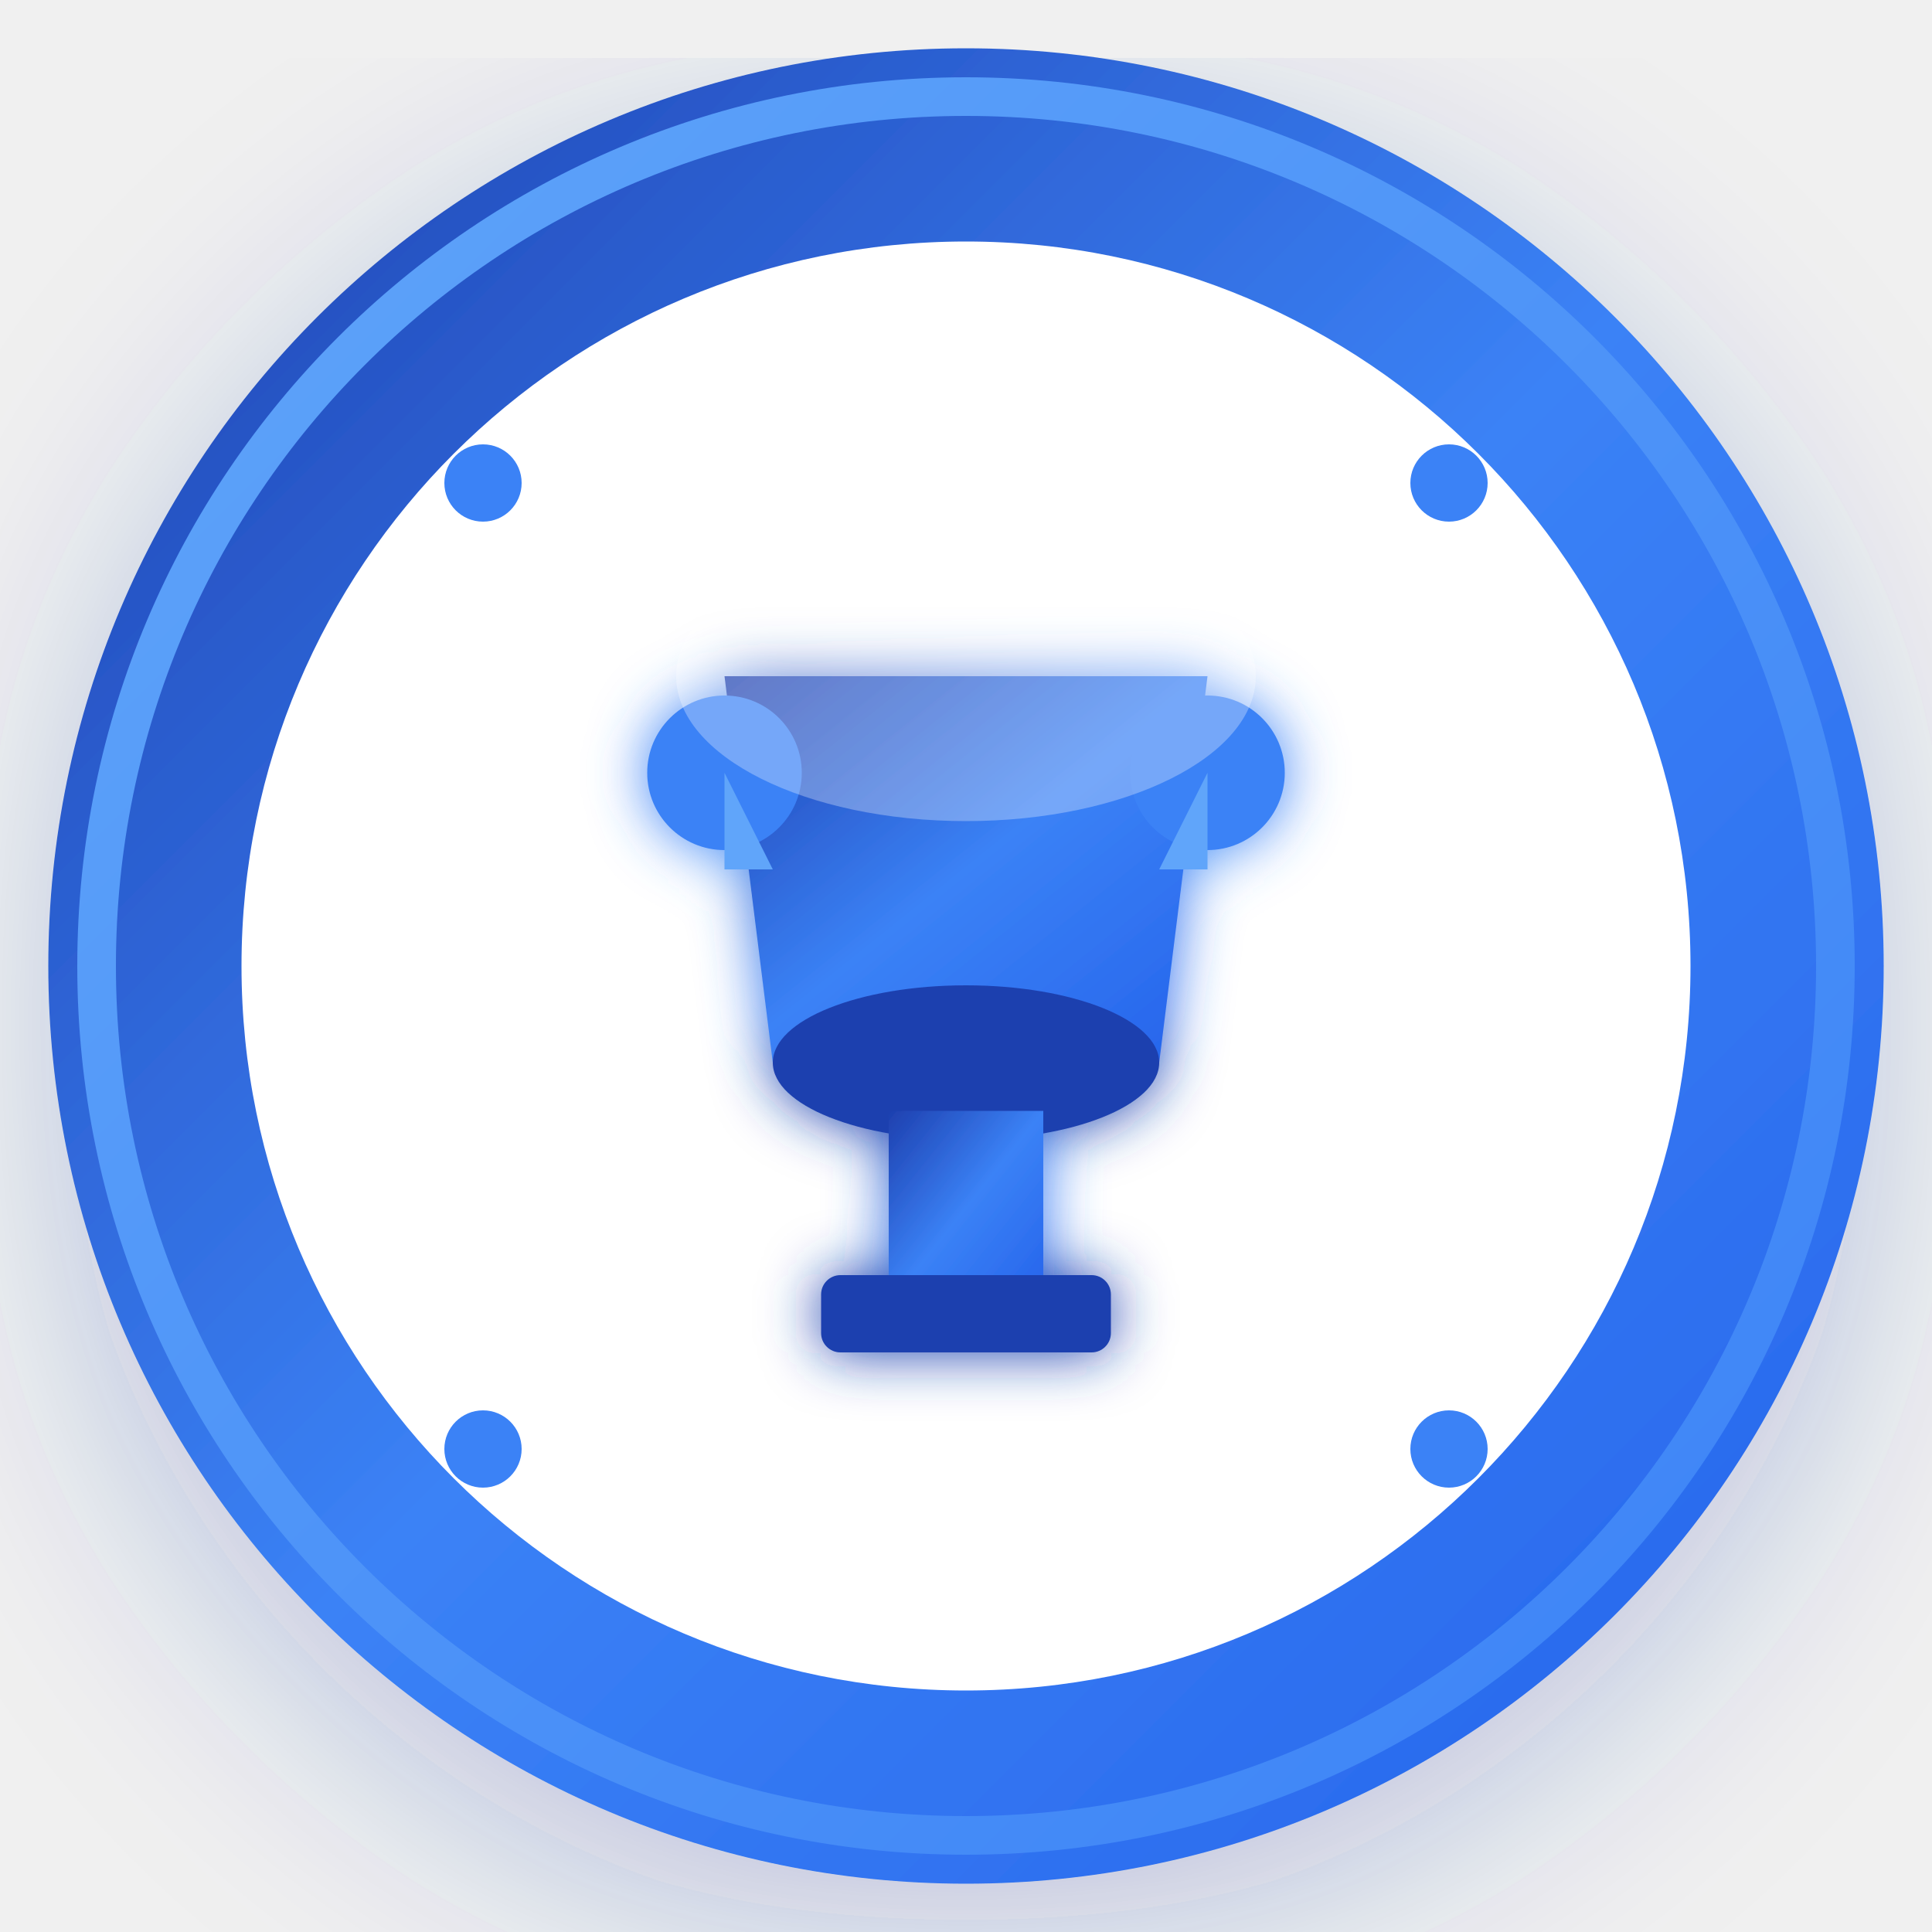
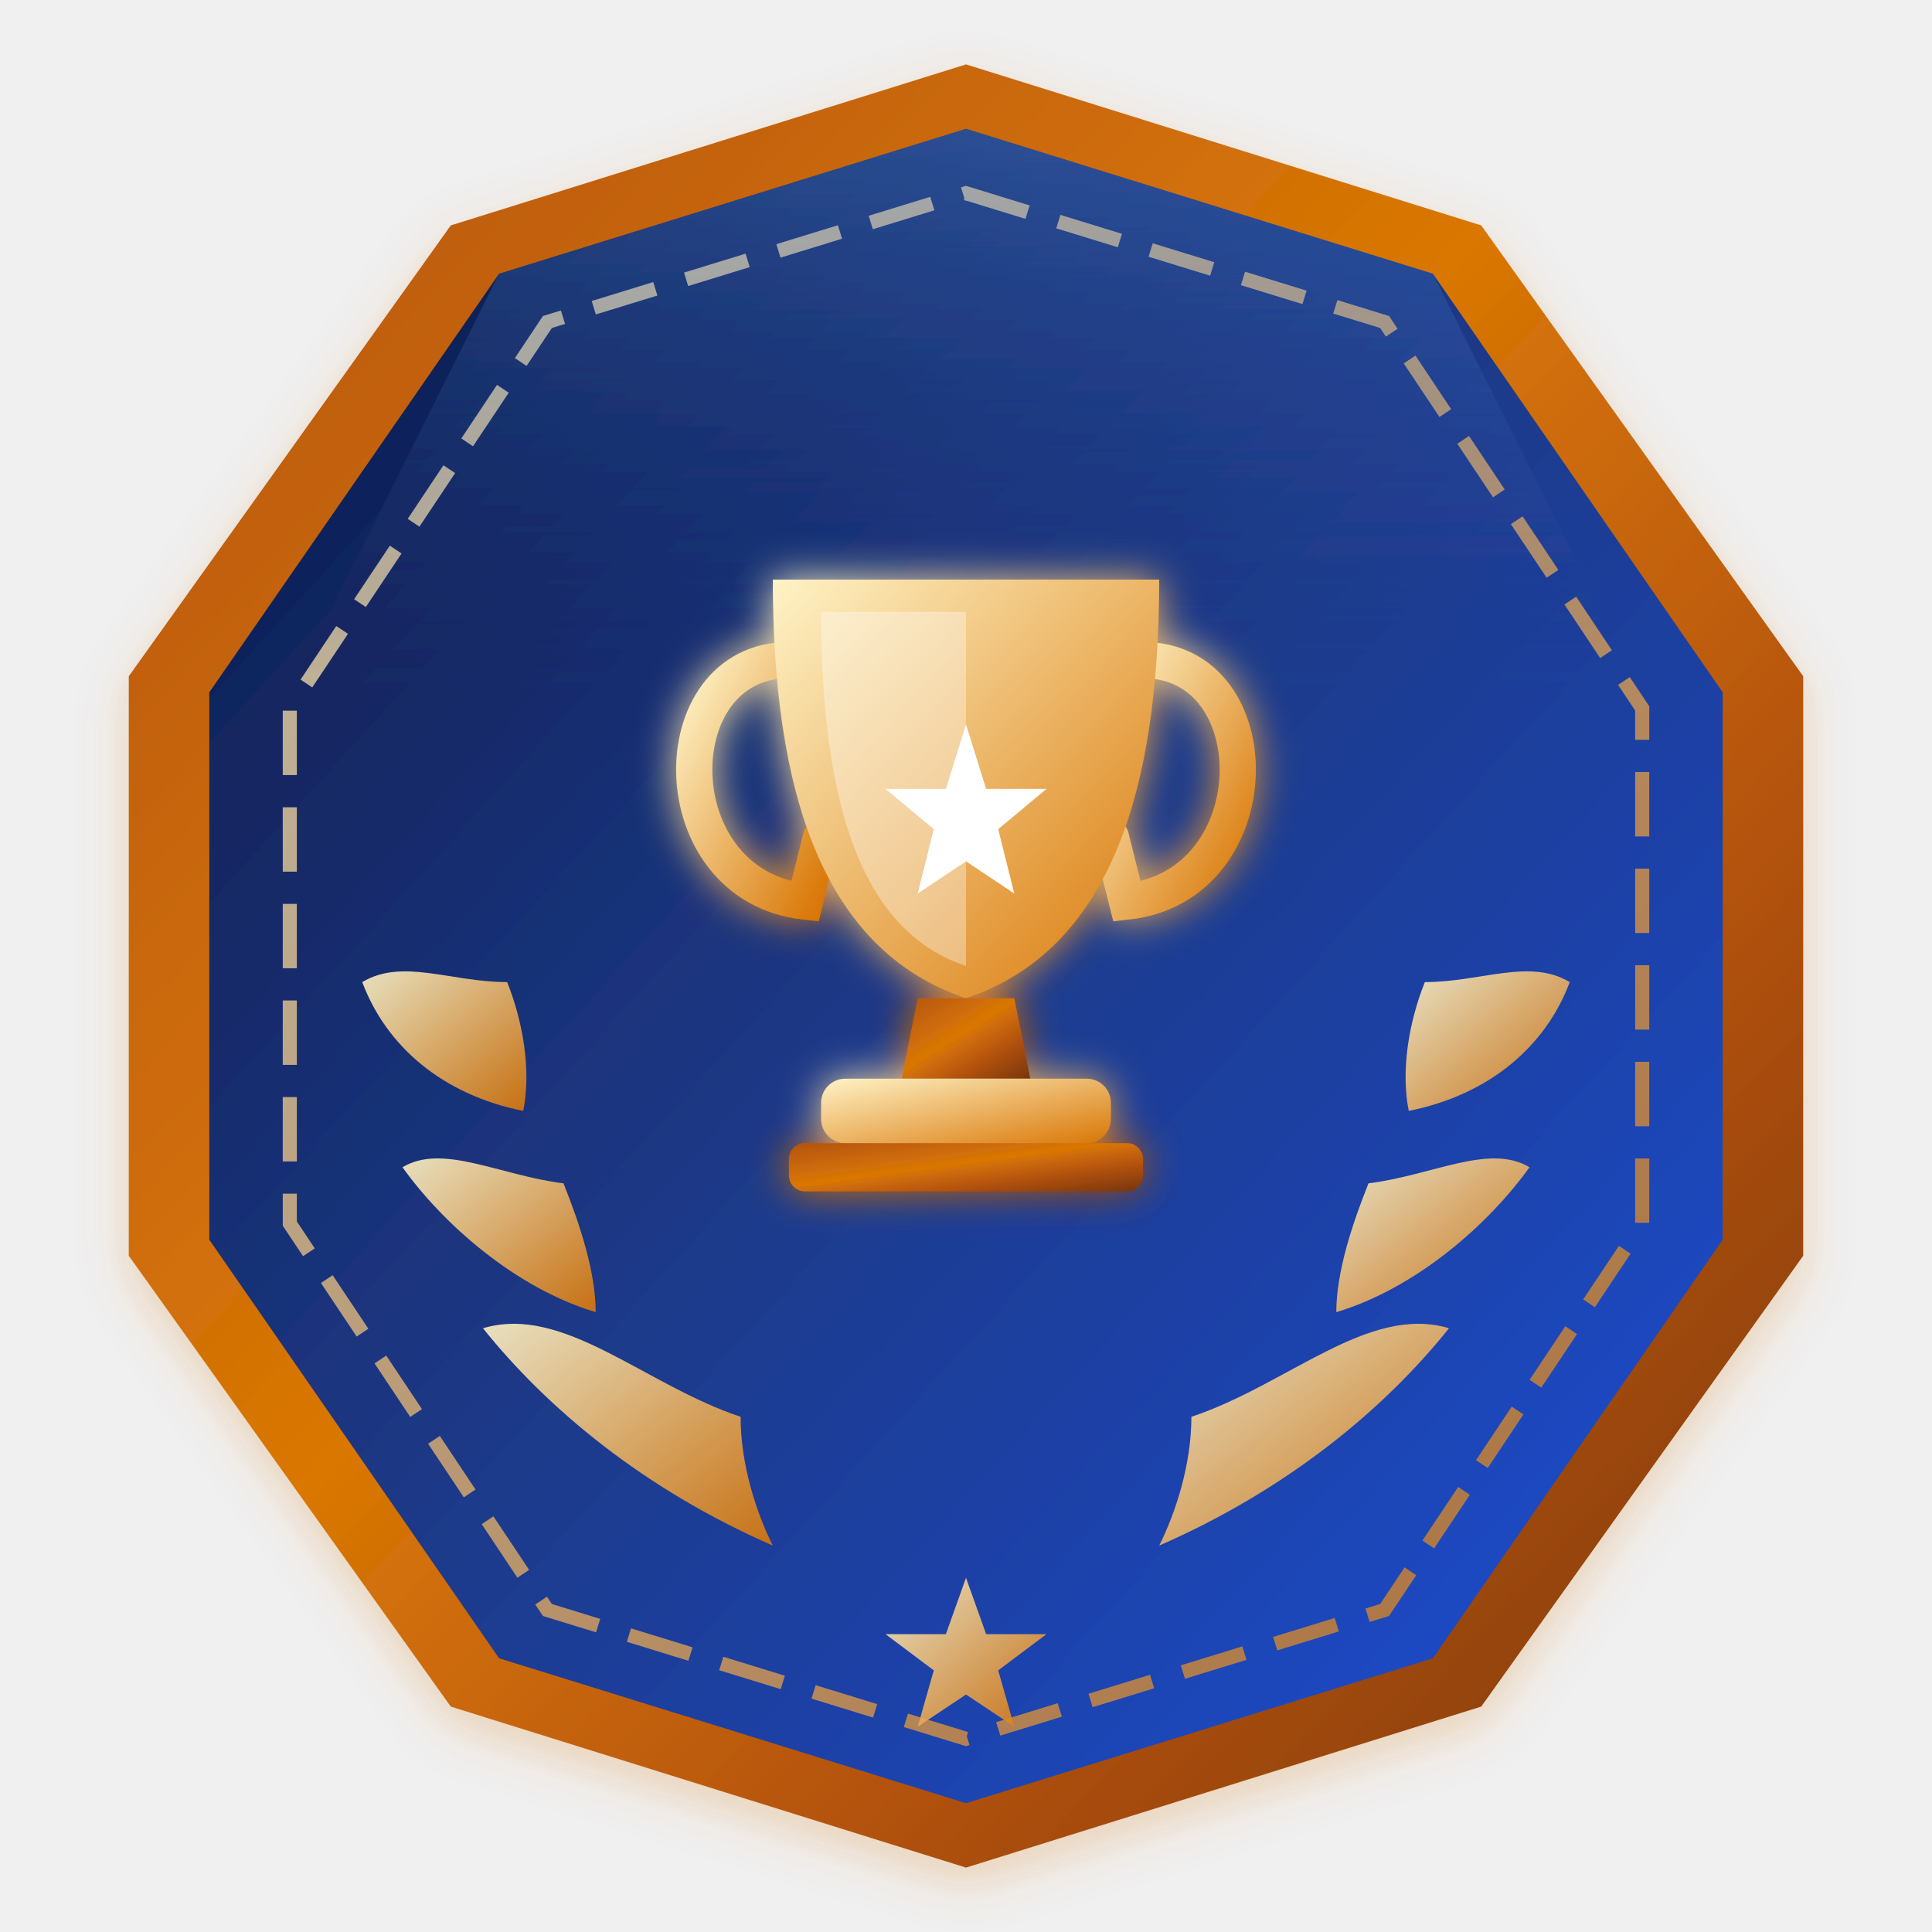
- <svg xmlns="http://www.w3.org/2000/svg" viewBox="0 0 200 200">
+ <svg xmlns="http://www.w3.org/2000/svg" viewBox="0 0 240 240" width="100%" height="100%">
  <defs>
-     <linearGradient id="badgeGradient5" x1="0%" y1="0%" x2="100%" y2="100%">
-       <stop offset="0%" style="stop-color:#1e40af;stop-opacity:1" />
-       <stop offset="50%" style="stop-color:#3b82f6;stop-opacity:1" />
-       <stop offset="100%" style="stop-color:#2563eb;stop-opacity:1" />
+     <linearGradient id="shieldBg" x1="0%" y1="0%" x2="100%" y2="100%">
+       <stop offset="0%" stop-color="#0a1945" />
+       <stop offset="50%" stop-color="#1e3a8a" />
+       <stop offset="100%" stop-color="#1d4ed8" />
    </linearGradient>
-     <linearGradient id="blueAccent5" x1="0%" y1="0%" x2="100%" y2="100%">
-       <stop offset="0%" style="stop-color:#60a5fa;stop-opacity:1" />
-       <stop offset="100%" style="stop-color:#3b82f6;stop-opacity:1" />
+     <linearGradient id="shieldHighlight" x1="0%" y1="0%" x2="0%" y2="100%">
+       <stop offset="0%" stop-color="#60a5fa" stop-opacity="0.5" />
+       <stop offset="100%" stop-color="#1e3a8a" stop-opacity="0" />
    </linearGradient>
-     <filter id="shadow5" x="-20%" y="-20%" width="140%" height="140%">
-       <feDropShadow dx="0" dy="6" stdDeviation="12" flood-color="#1e40af" flood-opacity="0.25" />
+     <linearGradient id="tierRim" x1="0%" y1="0%" x2="100%" y2="100%">
+       <stop offset="0%" stop-color="#b45309" />
+       <stop offset="45%" stop-color="#d97706" />
+       <stop offset="70%" stop-color="#b45309" />
+       <stop offset="100%" stop-color="#78350f" />
+     </linearGradient>
+     <linearGradient id="tierAccent" x1="0%" y1="0%" x2="100%" y2="100%">
+       <stop offset="0%" stop-color="#fef3c7" />
+       <stop offset="100%" stop-color="#d97706" />
+     </linearGradient>
+     <filter id="badgeShadow" x="-20%" y="-20%" width="140%" height="140%">
+       <feDropShadow dx="0" dy="8" stdDeviation="10" flood-color="#0a1945" flood-opacity="0.35" />
+       <feDropShadow dx="0" dy="2" stdDeviation="3" flood-color="#d97706" flood-opacity="0.25" />
    </filter>
-     <filter id="glow5" x="-50%" y="-50%" width="200%" height="200%">
-       <feGaussianBlur stdDeviation="3" result="coloredBlur" />
+     <filter id="iconGlow" x="-30%" y="-30%" width="160%" height="160%">
+       <feGaussianBlur stdDeviation="2.5" result="blur" />
      <feMerge>
-         <feMergeNode in="coloredBlur" />
+         <feMergeNode in="blur" />
        <feMergeNode in="SourceGraphic" />
      </feMerge>
    </filter>
  </defs>
-   <circle cx="100" cy="100" r="95" fill="url(#badgeGradient5)" filter="url(#shadow5)" />
-   <circle cx="100" cy="100" r="90" fill="none" stroke="url(#blueAccent5)" stroke-width="4" />
-   <circle cx="100" cy="100" r="75" fill="#ffffff" />
-   <g transform="translate(100, 100)" filter="url(#glow5)">
-     <path d="M-25,-30 L25,-30 L20,10 L-20,10 Z" fill="url(#badgeGradient5)" />
-     <ellipse cx="0" cy="10" rx="20" ry="8" fill="#1e40af" />
-     <rect x="-8" y="15" width="16" height="20" fill="url(#badgeGradient5)" />
-     <rect x="-15" y="32" width="30" height="8" rx="2" fill="#1e40af" />
-     <circle cx="-25" cy="-20" r="8" fill="#3b82f6" />
-     <circle cx="25" cy="-20" r="8" fill="#3b82f6" />
-     <path d="M-25,-20 L-25,-10 L-20,-10 Z" fill="#60a5fa" />
-     <path d="M25,-20 L25,-10 L20,-10 Z" fill="#60a5fa" />
+   <g filter="url(#badgeShadow)">
+     <polygon points="120,8 184,28 224,84 224,156 184,212 120,232 56,212 16,156 16,84 56,28" fill="url(#tierRim)" />
+     <polygon points="120,16 178,34 214,86 214,154 178,206 120,224 62,206 26,154 26,86 62,34" fill="url(#shieldBg)" />
+     <polygon points="120,24 172,40 204,88 204,152 172,200 120,216 68,200 36,152 36,88 68,40" fill="none" stroke="url(#tierAccent)" stroke-width="1.75" stroke-opacity="0.75" stroke-dasharray="8 4" />
+     <path d="M62,34 L120,16 L178,34 L204,86 L36,86 Z" fill="url(#shieldHighlight)" opacity="0.6" />
  </g>
-   <circle cx="50" cy="50" r="4" fill="#3b82f6" />
-   <circle cx="150" cy="50" r="4" fill="#3b82f6" />
-   <circle cx="50" cy="150" r="4" fill="#3b82f6" />
-   <circle cx="150" cy="150" r="4" fill="#3b82f6" />
-   <ellipse cx="100" cy="70" rx="30" ry="15" fill="rgba(255,255,255,0.3)" />
+   <g fill="url(#tierAccent)" opacity="0.9">
+     <path d="M60,165 C68,175 80,185 96,192 C94,188 92,182 92,176 C80,172 70,162 60,165 Z" />
+     <path d="M50,145 C55,152 64,160 74,163 C74,158 72,152 70,147 C62,146 55,142 50,145 Z" />
+     <path d="M45,122 C48,130 55,136 65,138 C66,133 65,127 63,122 C56,122 50,119 45,122 Z" />
+     <path d="M180,165 C172,175 160,185 144,192 C146,188 148,182 148,176 C160,172 170,162 180,165 Z" />
+     <path d="M190,145 C185,152 176,160 166,163 C166,158 168,152 170,147 C178,146 185,142 190,145 Z" />
+     <path d="M195,122 C192,130 185,136 175,138 C174,133 175,127 177,122 C184,122 190,119 195,122 Z" />
+     <polygon points="120,196 122.5,203 130,203 124,207.5 126,214.5 120,210.5 114,214.5 116,207.5 110,203 117.5,203" fill="url(#tierAccent)" />
+   </g>
+   <g transform="translate(120, 106)" filter="url(#iconGlow)">
+     <path d="M-22,-24 C-38,-24 -38,4 -20,6 L-18,-2" fill="none" stroke="url(#tierAccent)" stroke-width="4.5" stroke-linecap="round" />
+     <path d="M22,-24 C38,-24 38,4 20,6 L18,-2" fill="none" stroke="url(#tierAccent)" stroke-width="4.5" stroke-linecap="round" />
+     <path d="M-24,-34 L24,-34 C24,-8 18,12 0,18 C-18,12 -24,-8 -24,-34 Z" fill="url(#tierAccent)" />
+     <path d="M-20,-30 L0,-30 L0,14 C-12,10 -18,-4 -18,-30 Z" fill="#ffffff" opacity="0.35" />
+     <path d="M-6,18 L6,18 L8,28 L-8,28 Z" fill="url(#tierRim)" />
+     <rect x="-18" y="28" width="36" height="8" rx="3" fill="url(#tierAccent)" />
+     <rect x="-22" y="36" width="44" height="6" rx="2" fill="url(#tierRim)" />
+     <polygon points="0,-16 2.5,-8 10,-8 4,-3 6,5 0,1 -6,5 -4,-3 -10,-8 -2.5,-8" fill="#ffffff" />
+   </g>
</svg>
